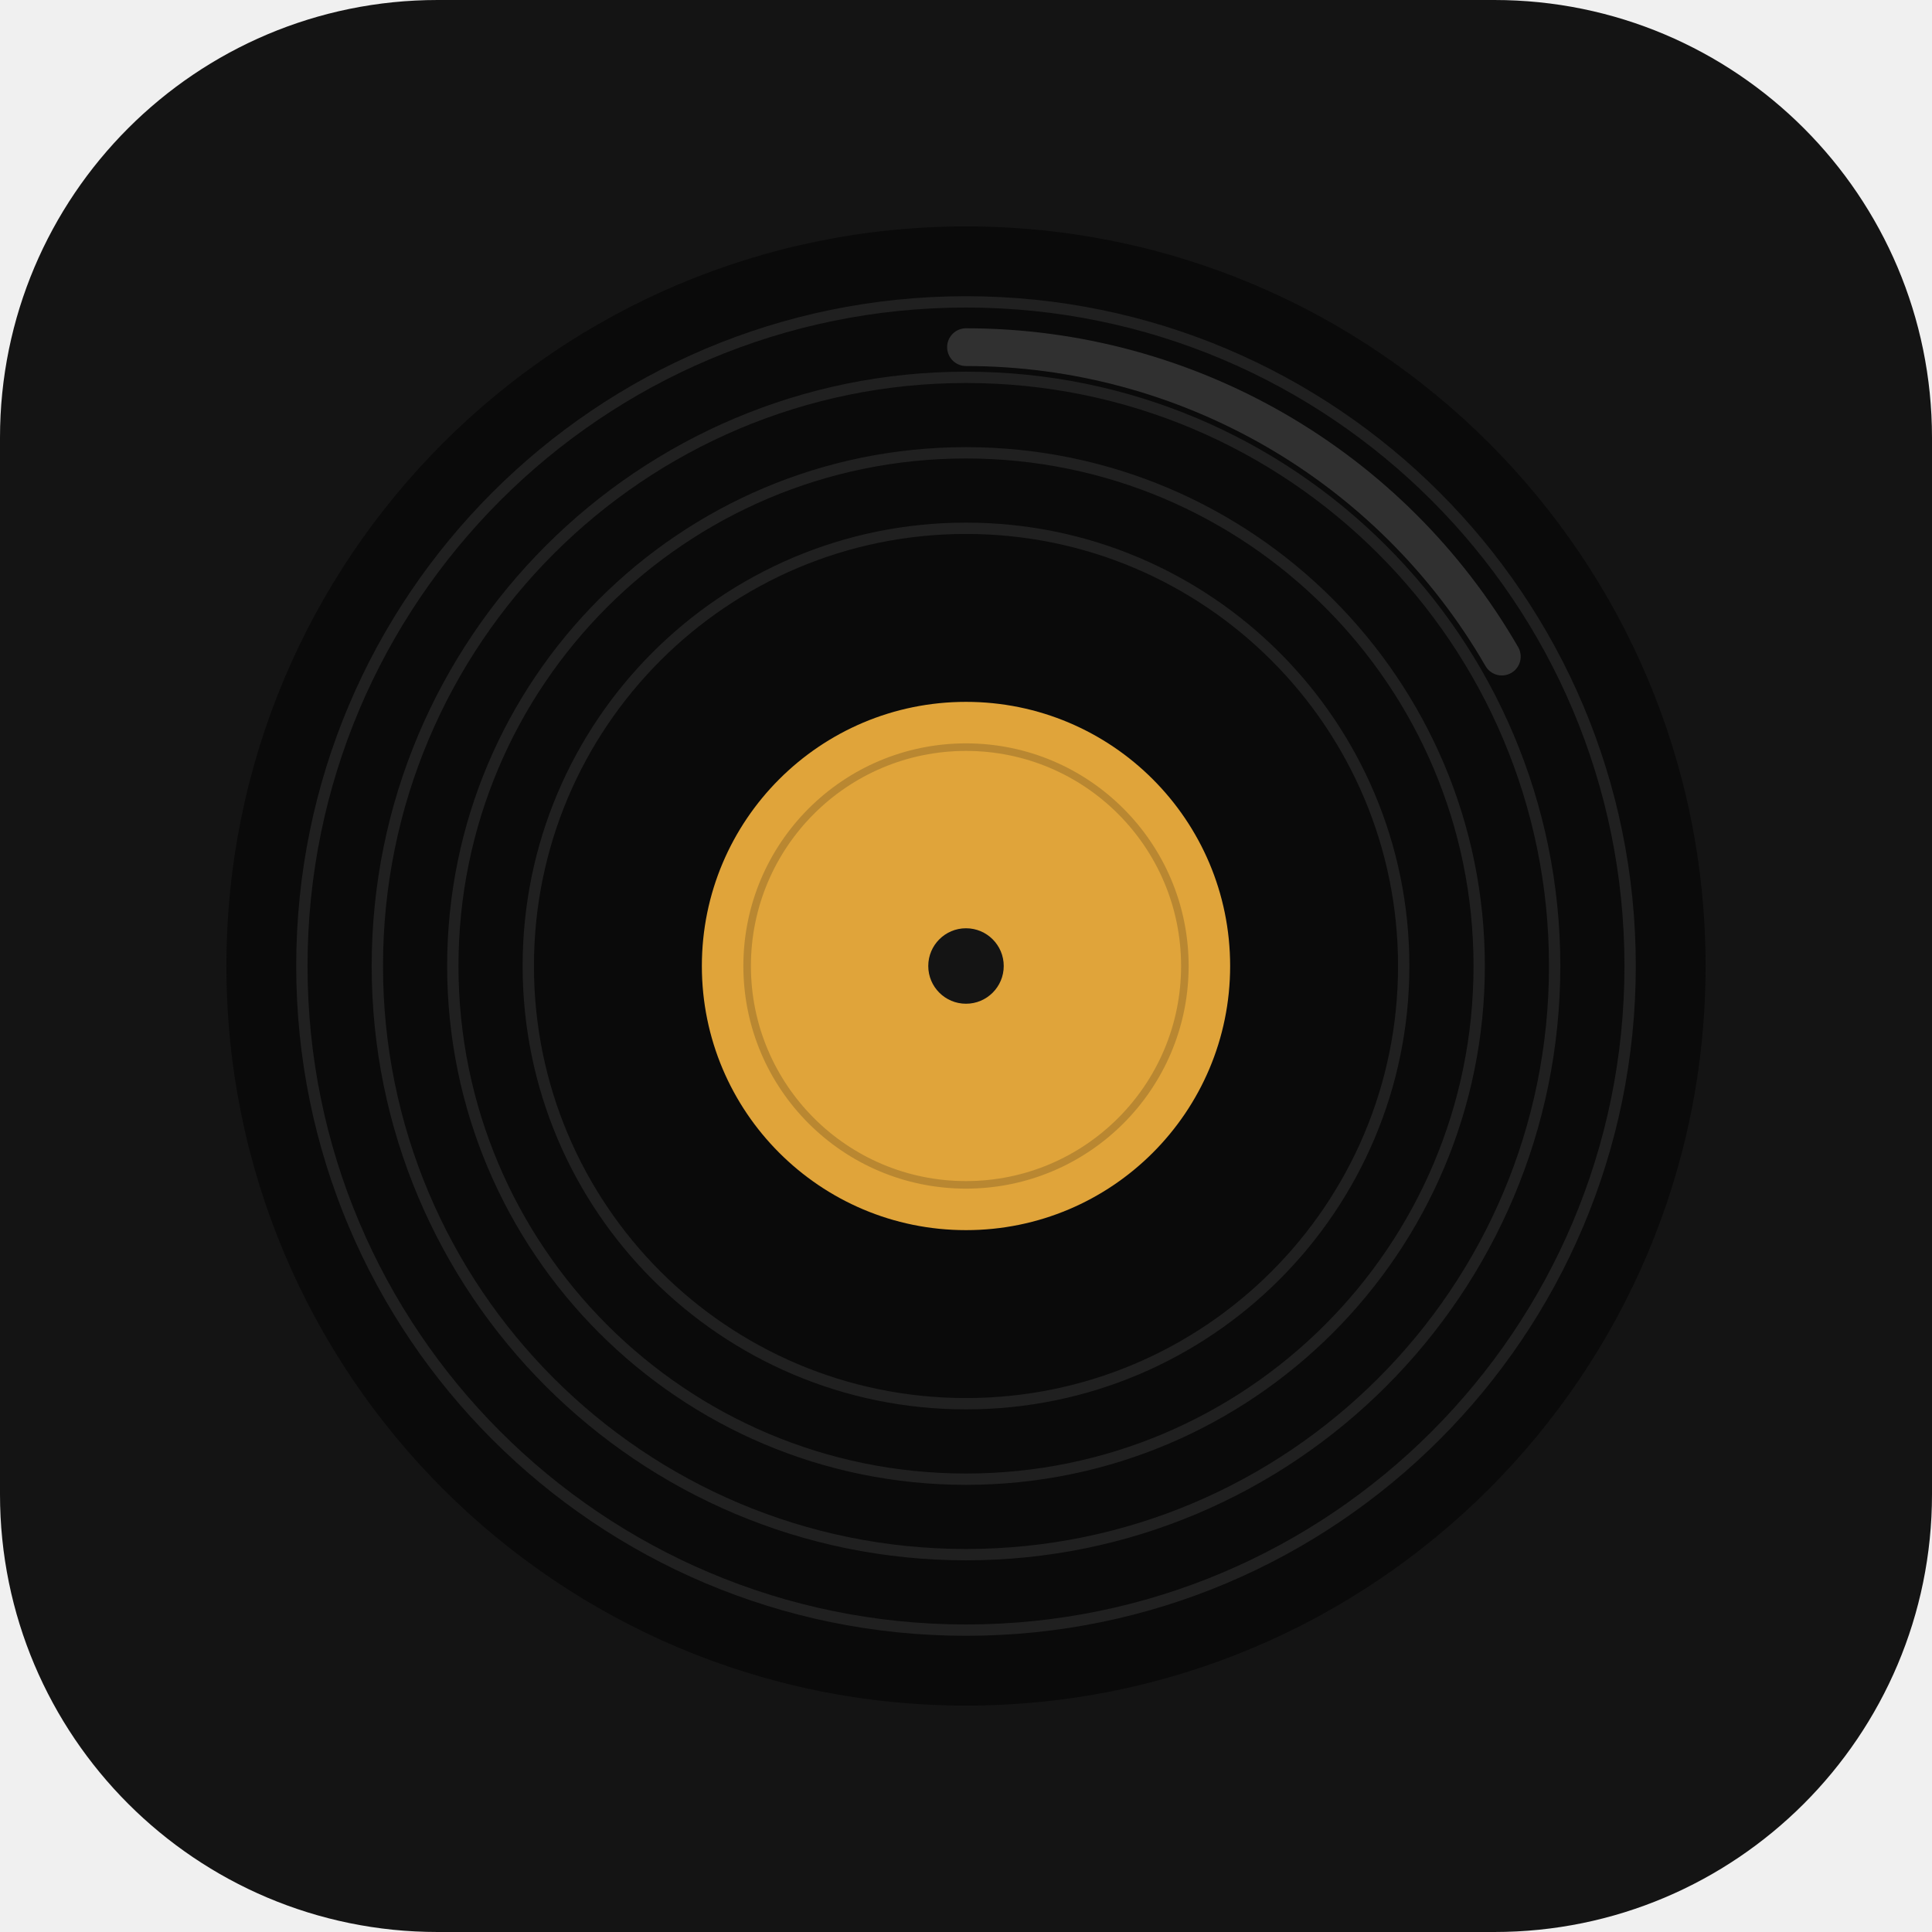
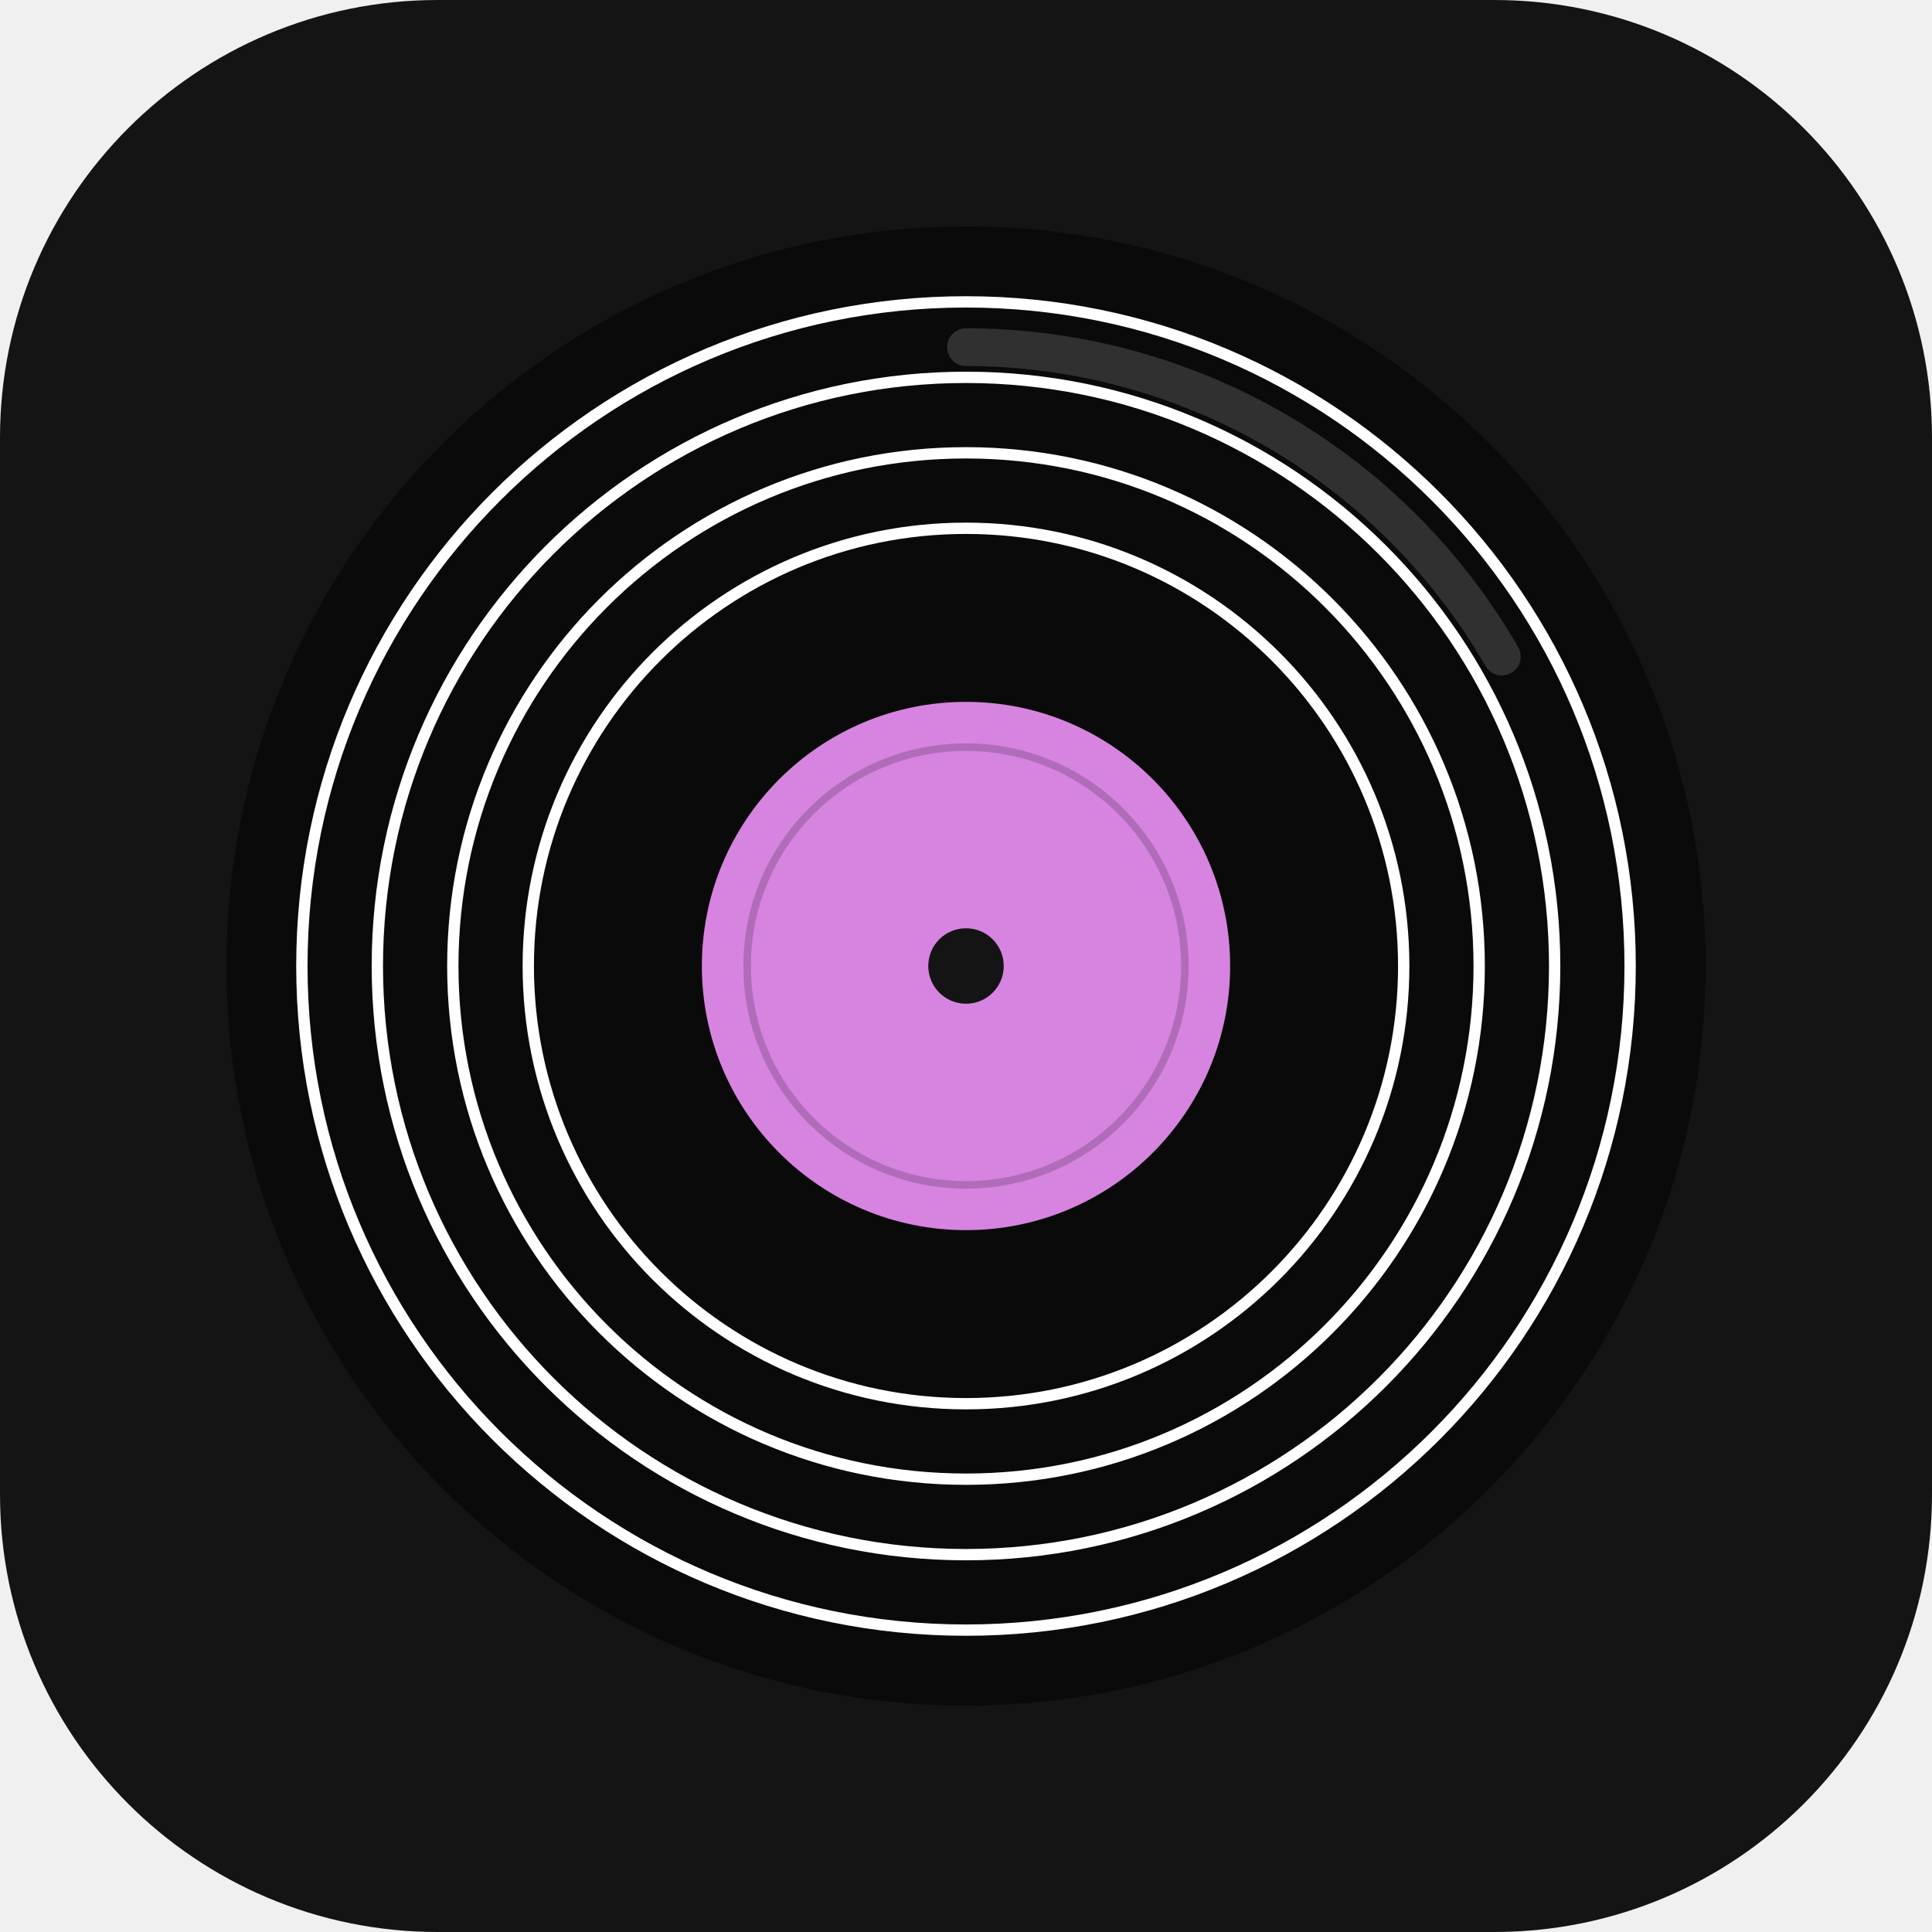
<svg xmlns="http://www.w3.org/2000/svg" viewBox="0 0 512 512">
  <rect width="512" height="512" rx="116" fill="#141414" />
  <circle cx="256" cy="256" r="196" fill="#0a0a0a" />
-   <g fill="none" stroke="#202020" stroke-width="3">
+   <g fill="none" stroke="#ffffff" stroke-width="3">
    <circle cx="256" cy="256" r="176" />
    <circle cx="256" cy="256" r="156" />
    <circle cx="256" cy="256" r="136" />
    <circle cx="256" cy="256" r="116" />
  </g>
  <path d="M256 92 A164 164 0 0 1 398 174" fill="none" stroke="#ffffff" stroke-opacity="0.16" stroke-width="10" stroke-linecap="round" />
-   <circle cx="256" cy="256" r="70" fill="#e0a43a" />
+   <circle cx="256" cy="256" r="70" fill="#d783e0" />
  <circle cx="256" cy="256" r="58" fill="none" stroke="#0a0a0a" stroke-opacity="0.18" stroke-width="2" />
  <circle cx="256" cy="256" r="10" fill="#141414" />
</svg>
